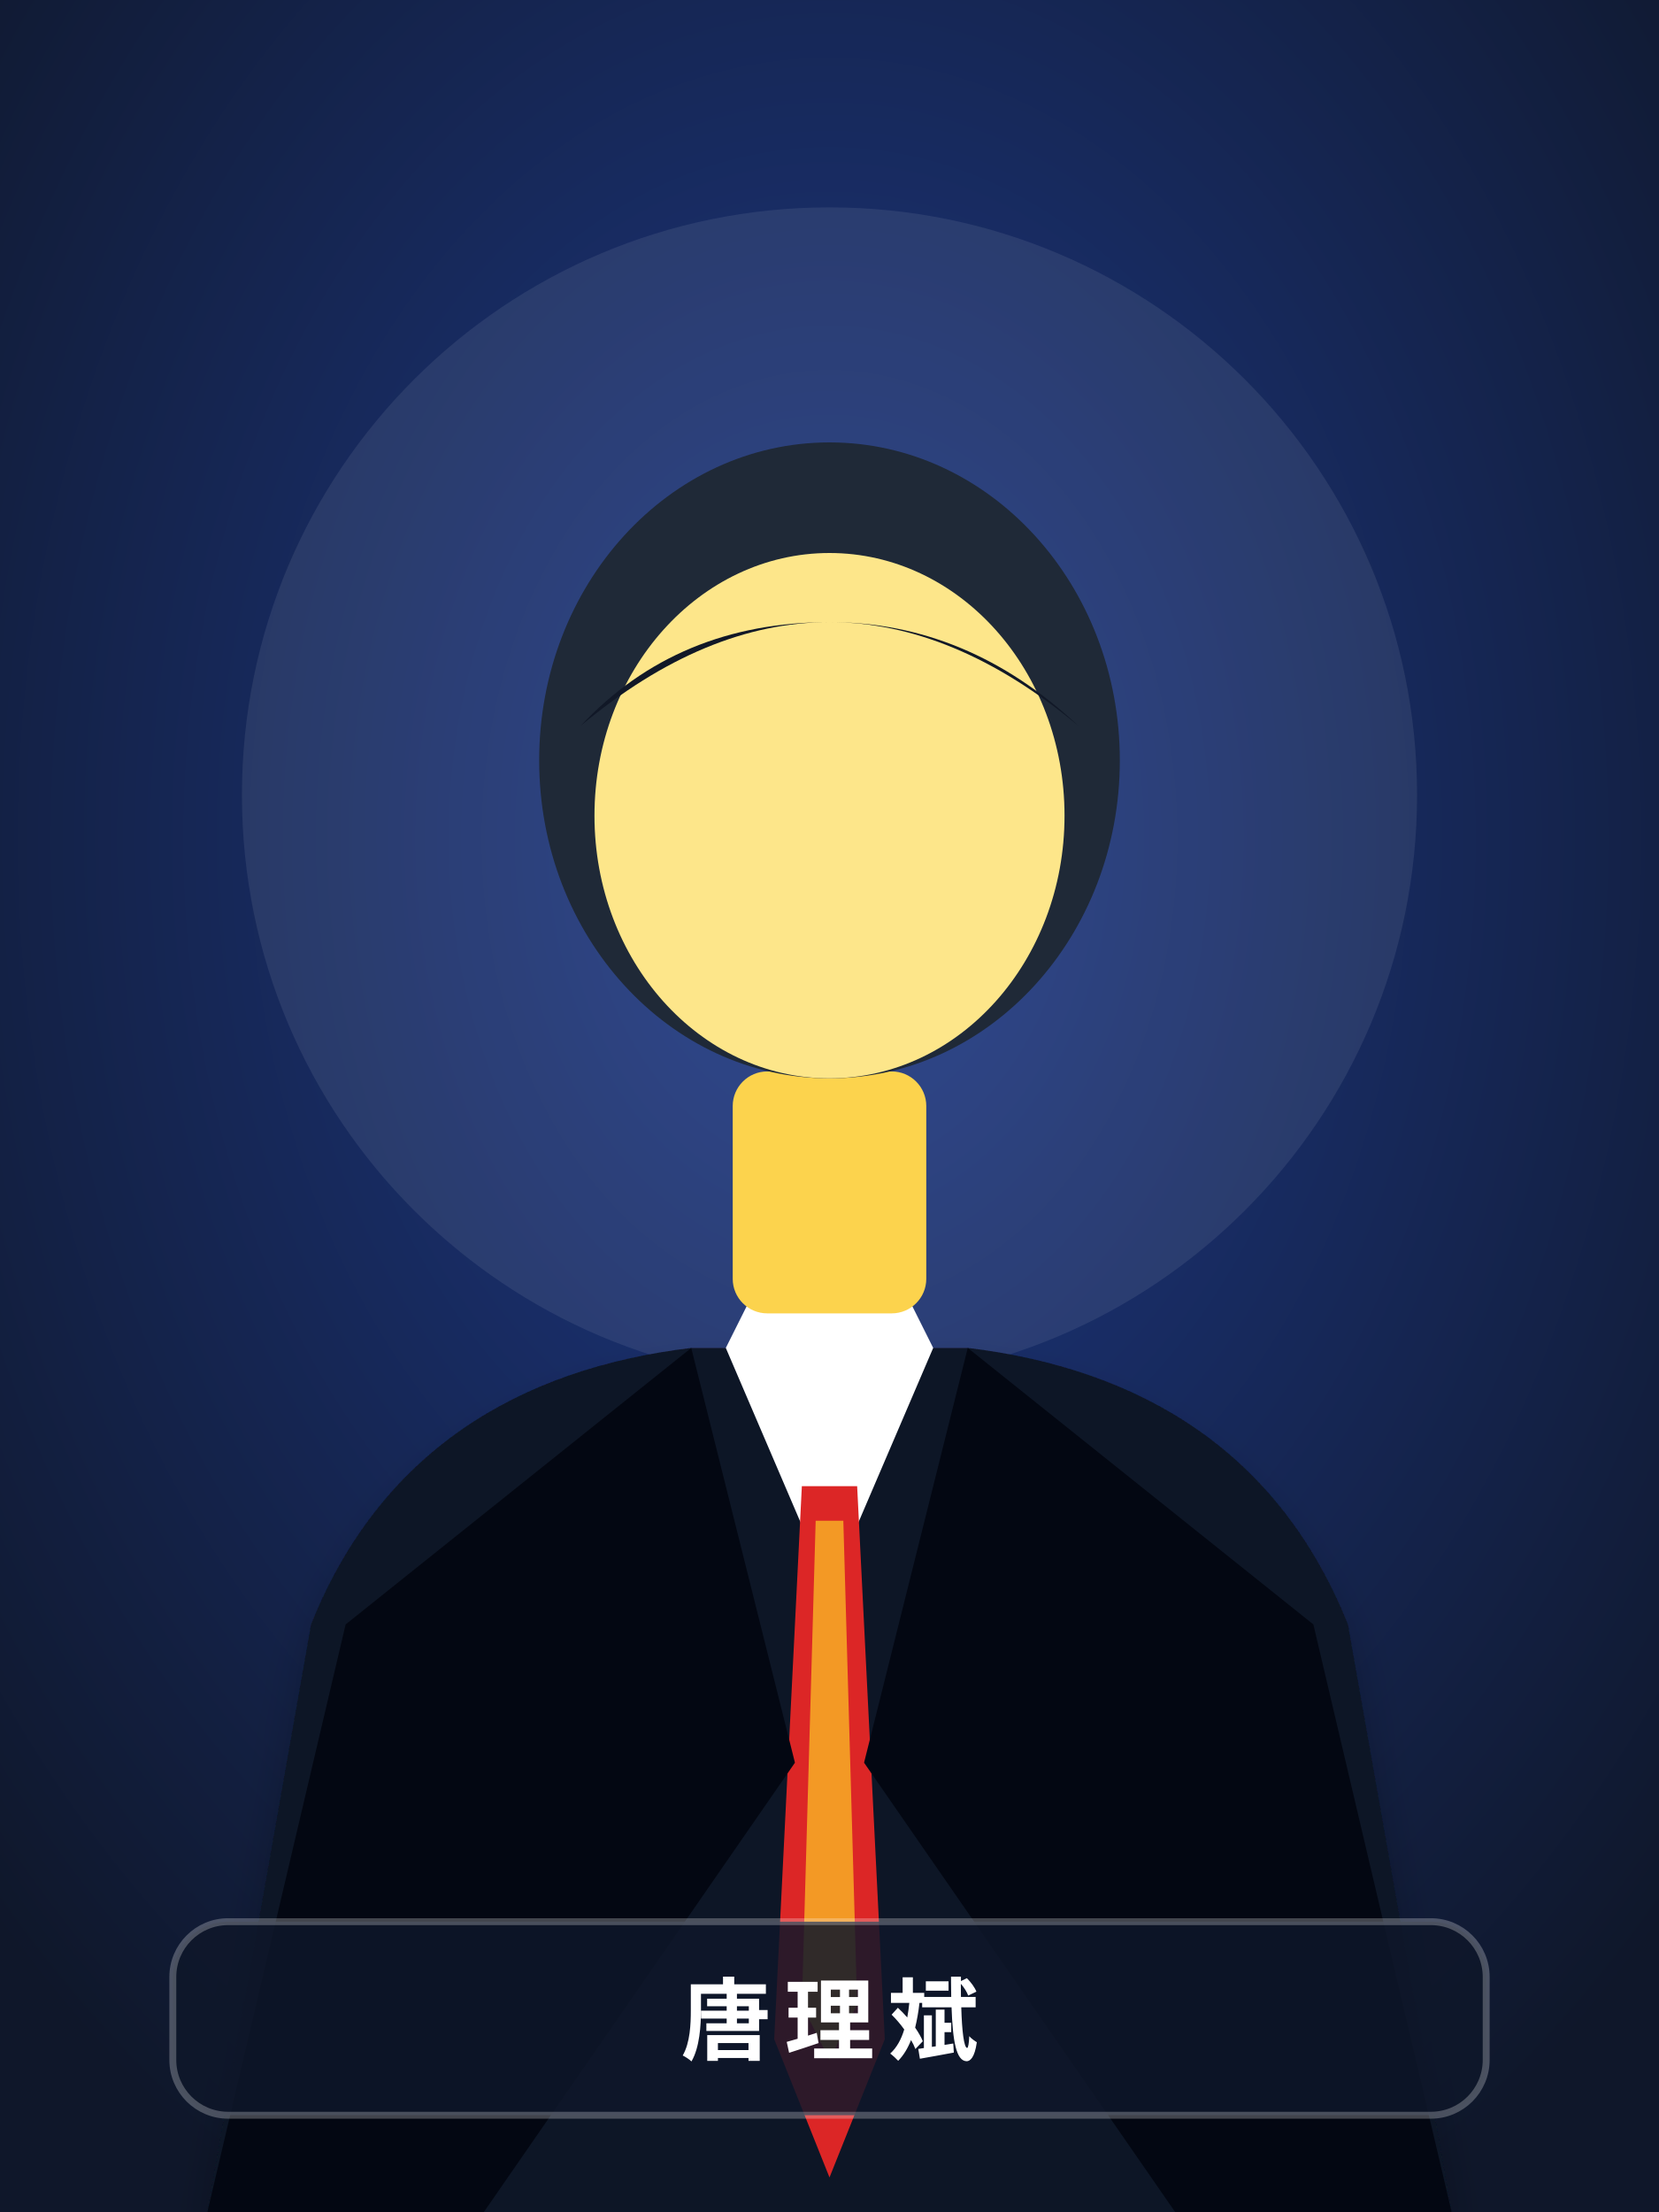
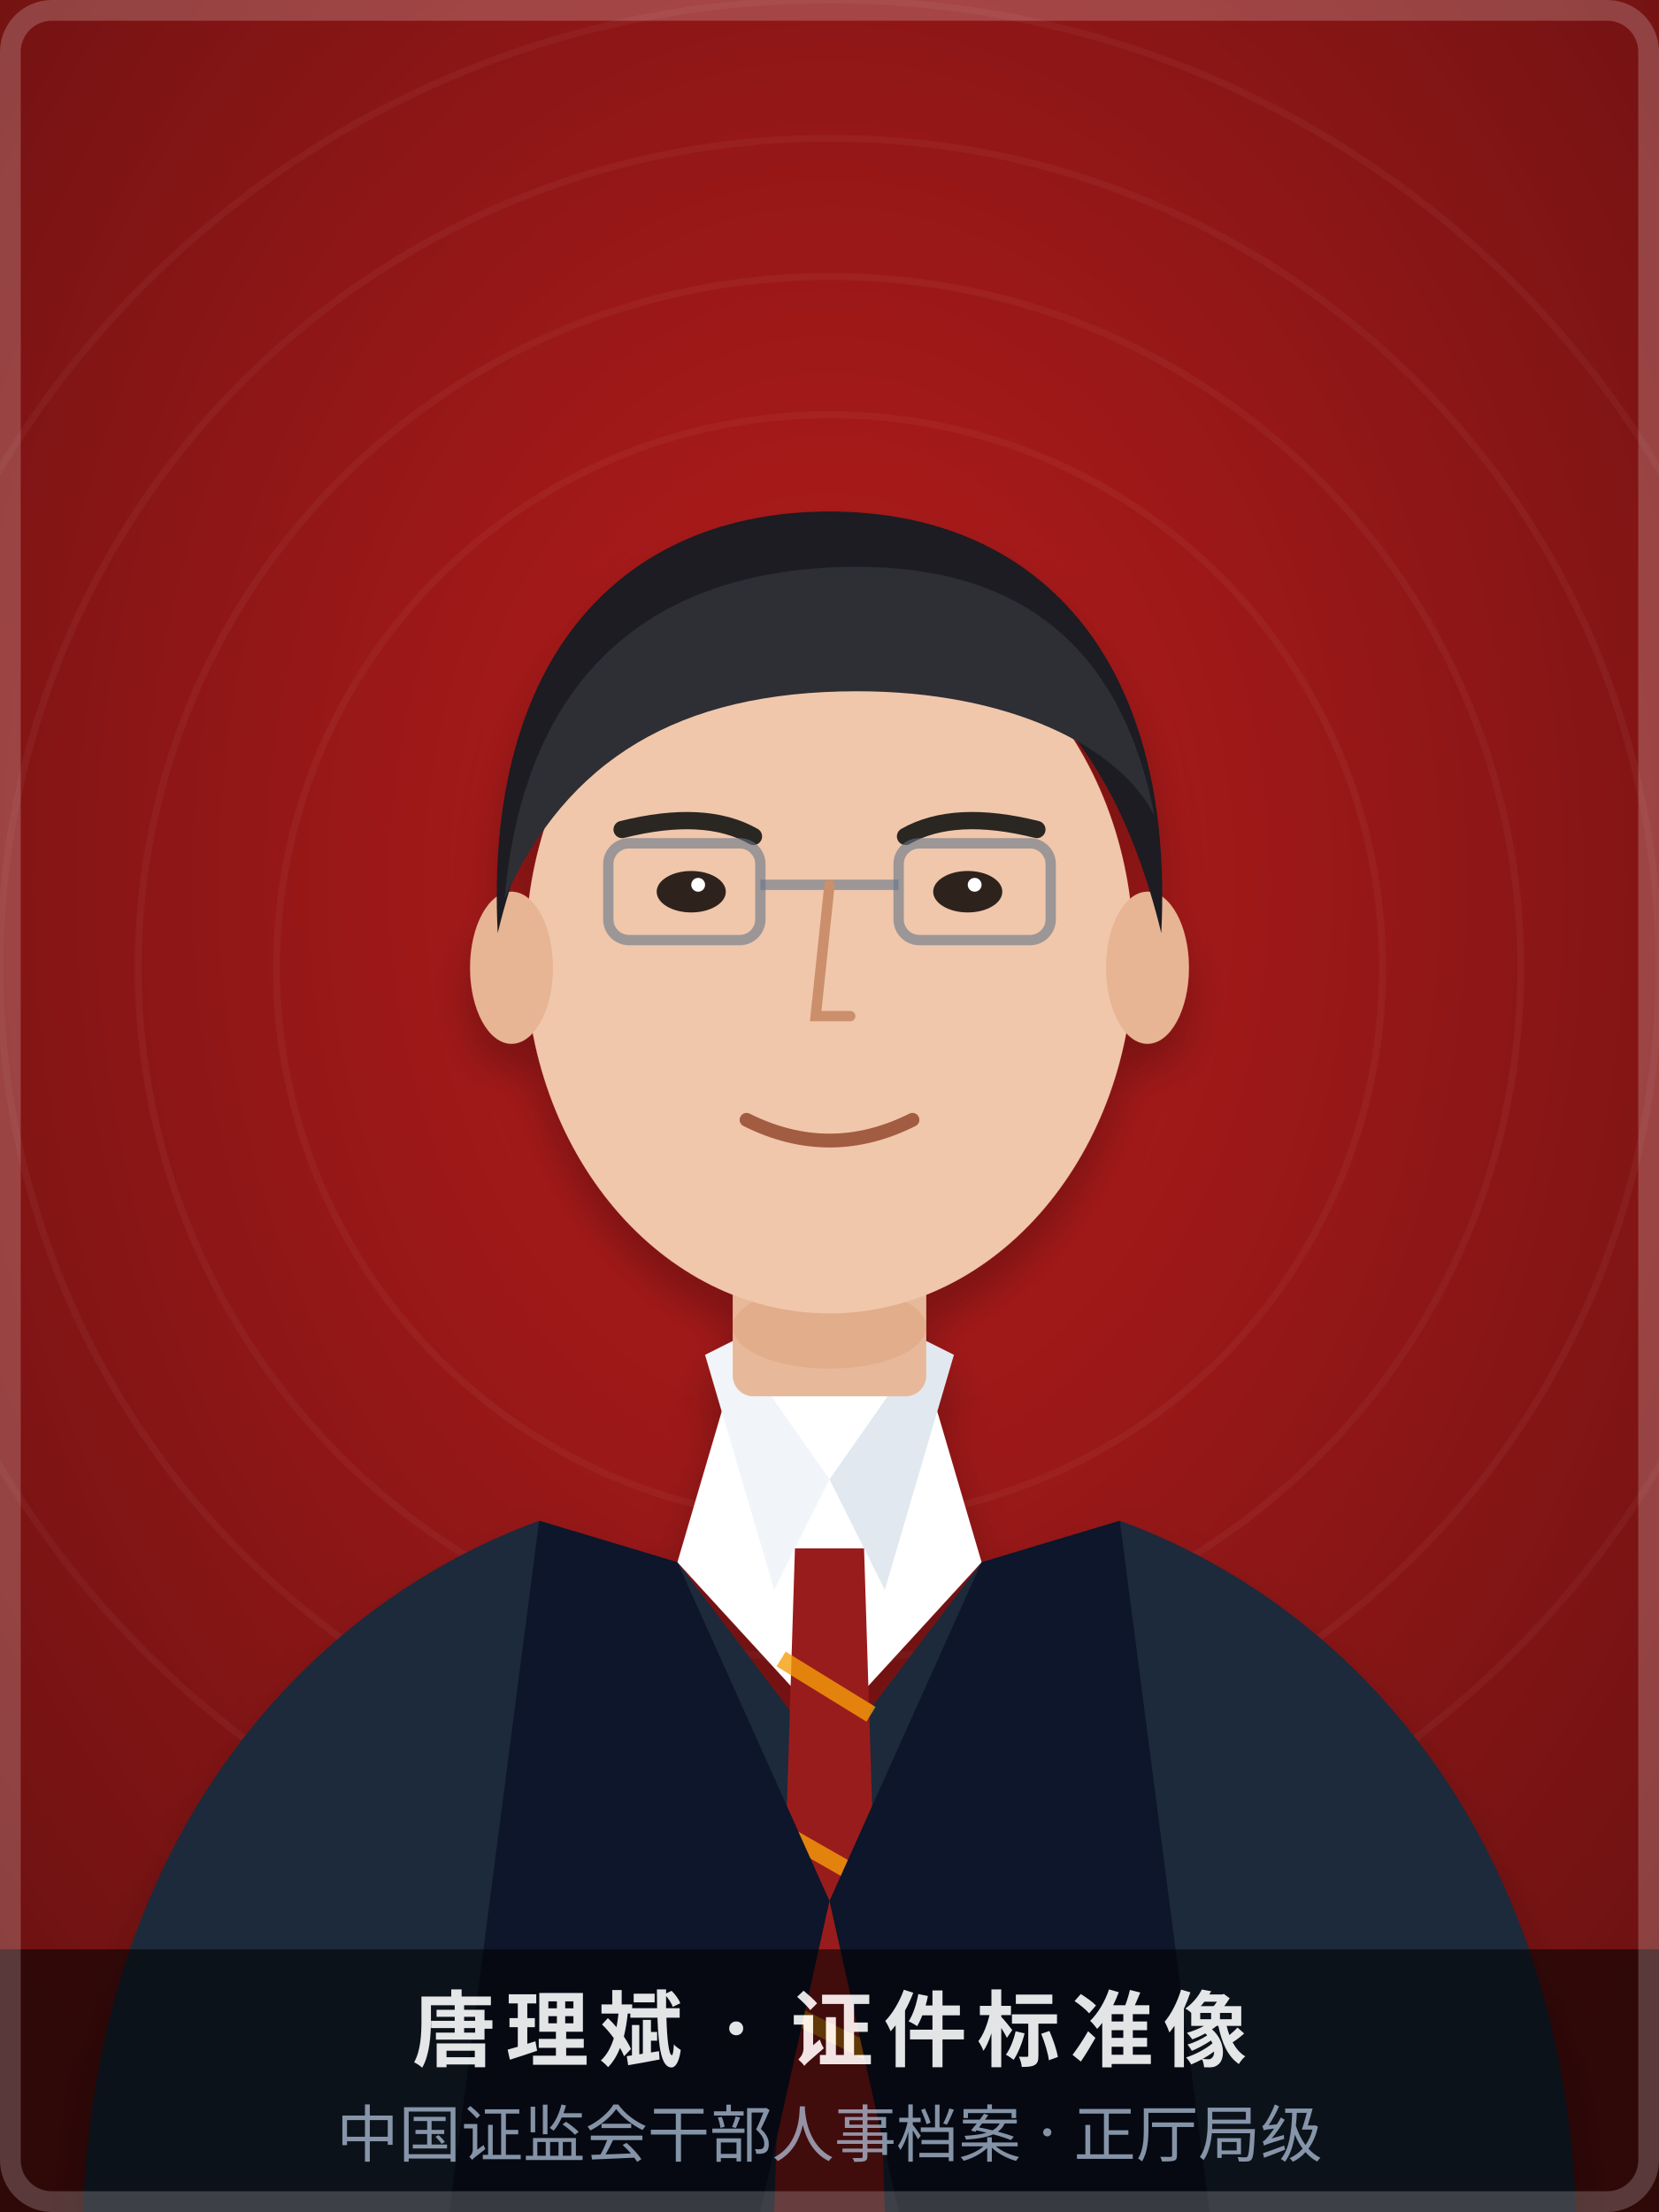
<svg xmlns="http://www.w3.org/2000/svg" viewBox="0 0 240 320" width="240" height="320">
  <defs>
-     <radialGradient id="bgGrad-tang-libin" cx="50%" cy="38%" r="70%">
-       <stop offset="0%" stop-color="#1e3a8a" />
-       <stop offset="100%" stop-color="#0f172a" />
+     <radialGradient id="bgGrad-tang-libin" cx="50%" cy="40%" r="70%">
+       <stop offset="0%" stop-color="#b91c1c" />
+       <stop offset="100%" stop-color="#6e1212" />
    </radialGradient>
    <filter id="shadow-tang-libin" x="-10%" y="-10%" width="120%" height="120%">
      <feDropShadow dx="0" dy="4" stdDeviation="3" flood-opacity="0.25" />
    </filter>
  </defs>
  <rect width="240" height="320" fill="url(#bgGrad-tang-libin)" />
-   <circle cx="120" cy="115" r="85" fill="white" opacity="0.08" />
-   <path d="M 30 320 L 45 235 C 55 210 75 198 100 195 L 140 195 C 165 198 185 210 195 235 L 210 320 Z" fill="#111827" filter="url(#shadow-tang-libin)" />
-   <polygon points="105,195 120,230 135,195 130,185 110,185" fill="#ffffff" />
-   <polygon points="116,215 124,215 128,295 120,315 112,295" fill="#dc2626" />
-   <polygon points="118,220 122,220 124,290 120,298 116,290" fill="#fbbf24" opacity="0.75" />
-   <polygon points="50,235 100,195 115,255 70,320 30,320" fill="#030712" />
-   <polygon points="190,235 140,195 125,255 170,320 210,320" fill="#030712" />
-   <rect x="106" y="155" width="28" height="35" rx="5" fill="#fcd34d" />
-   <ellipse cx="120" cy="110" rx="42" ry="46" fill="#1f2937" />
-   <ellipse cx="120" cy="118" rx="34" ry="38" fill="#fde68a" />
-   <path d="M 84 105 Q 120 75 156 105 Q 140 90 120 90 Q 98 90 84 105 Z" fill="#111827" />
-   <rect x="25" y="278" width="190" height="28" rx="8" fill="rgba(15, 23, 42, 0.85)" stroke="rgba(255, 255, 255, 0.25)" stroke-width="1" />
-   <text x="120" y="297" font-family="-apple-system, BlinkMacSystemFont, 'Segoe UI', PingFang SC, 'Microsoft YaHei', sans-serif" font-size="13" font-weight="bold" fill="#ffffff" text-anchor="middle" letter-spacing="2">
-     唐理斌
-   </text>
+   <g opacity="0.04" stroke="#ffffff" stroke-width="1" fill="none">
+     <circle cx="120" cy="140" r="80" />
+     <circle cx="120" cy="140" r="100" />
+     <circle cx="120" cy="140" r="120" />
+     <circle cx="120" cy="140" r="140" />
+   </g>
+   <g filter="url(#shadow-tang-libin)">
+     <path d="M 12 320 C 14 265, 45 232, 78 220 L 98 226 L 120 255 L 142 226 L 162 220 C 195 232, 226 265, 228 320 Z" fill="#1e293b" />
+     <polygon points="98,226 120,250 142,226 132,192 108,192" fill="#ffffff" />
+     <polygon points="102,196 112,230 120,214 106,194" fill="#f1f5f9" />
+     <polygon points="138,196 128,230 120,214 134,194" fill="#e2e8f0" />
+     <polygon points="115,224 125,224 128,320 112,320" fill="#991b1b" />
+     <line x1="113" y1="240" x2="126" y2="248" stroke="#f59e0b" stroke-width="2.5" opacity="0.8" />
+     <line x1="113" y1="265" x2="127" y2="273" stroke="#f59e0b" stroke-width="2.5" opacity="0.8" />
+     <line x1="112" y1="290" x2="128" y2="298" stroke="#f59e0b" stroke-width="2.5" opacity="0.8" />
+     <polygon points="78,220 98,226 120,275 110,320 65,320" fill="#0f172a" />
+     <polygon points="162,220 142,226 120,275 130,320 175,320" fill="#0f172a" />
+     <rect x="106" y="172" width="28" height="30" rx="3" fill="#e7b99a" />
+     <ellipse cx="120" cy="192" rx="14" ry="6" fill="#d99b75" opacity="0.4" />
+     <ellipse cx="120" cy="138" rx="44" ry="52" fill="#f0c7ab" />
+     <ellipse cx="74" cy="140" rx="6" ry="11" fill="#e7b594" />
+     <ellipse cx="166" cy="140" rx="6" ry="11" fill="#e7b594" />
+     <path d="M 72 135 C 70 95, 90 74, 120 74 C 150 74, 170 95, 168 135 C 160 102, 142 90, 120 90 C 98 90, 80 102, 72 135 Z" fill="#1e1e24" />
+     <path d="M 73 130 C 76 96, 96 82, 124 82 C 146 82, 162 92, 167 118 C 162 108, 146 100, 124 100 C 98 100, 82 110, 73 130 Z" fill="#2d2d34" />
+     <path d="M 90 120 Q 102 117 109 121" stroke="#2b2623" stroke-width="2.5" stroke-linecap="round" fill="none" />
+     <path d="M 150 120 Q 138 117 131 121" stroke="#2b2623" stroke-width="2.5" stroke-linecap="round" fill="none" />
+     <ellipse cx="100" cy="129" rx="5" ry="3" fill="#2d221e" />
+     <ellipse cx="140" cy="129" rx="5" ry="3" fill="#2d221e" />
+     <circle cx="101" cy="128" r="1" fill="#ffffff" />
+     <circle cx="141" cy="128" r="1" fill="#ffffff" />
+     <rect x="88" y="122" width="22" height="14" rx="3" fill="none" stroke="#64748b" stroke-width="1.5" opacity="0.6" />
+     <rect x="130" y="122" width="22" height="14" rx="3" fill="none" stroke="#64748b" stroke-width="1.5" opacity="0.6" />
+     <line x1="110" y1="128" x2="130" y2="128" stroke="#64748b" stroke-width="1.5" opacity="0.6" />
+     <path d="M 120 128 L 118 147 L 123 147" stroke="#cb8f6c" stroke-width="1.5" stroke-linecap="round" fill="none" />
+     <path d="M 108 162 Q 120 168 132 162" stroke="#a25b42" stroke-width="2" stroke-linecap="round" fill="none" />
+   </g>
+   <g opacity="0.88">
+     <rect x="0" y="282" width="240" height="38" fill="#000000" fill-opacity="0.65" />
+     <text x="120" y="298" font-family="-apple-system, BlinkMacSystemFont, 'PingFang SC', 'Microsoft YaHei', sans-serif" font-size="12" font-weight="bold" fill="#ffffff" text-anchor="middle" letter-spacing="1.5">
+       唐理斌 · 证件标准像
+     </text>
+     <text x="120" y="312" font-family="-apple-system, BlinkMacSystemFont, 'PingFang SC', sans-serif" font-size="9" fill="#94a3b8" text-anchor="middle">
+       中国证监会干部人事档案 · 正厅局级
+     </text>
+   </g>
+   <rect x="1.5" y="1.5" width="237" height="317" rx="6" fill="none" stroke="#ffffff" stroke-opacity="0.2" stroke-width="3" />
</svg>
